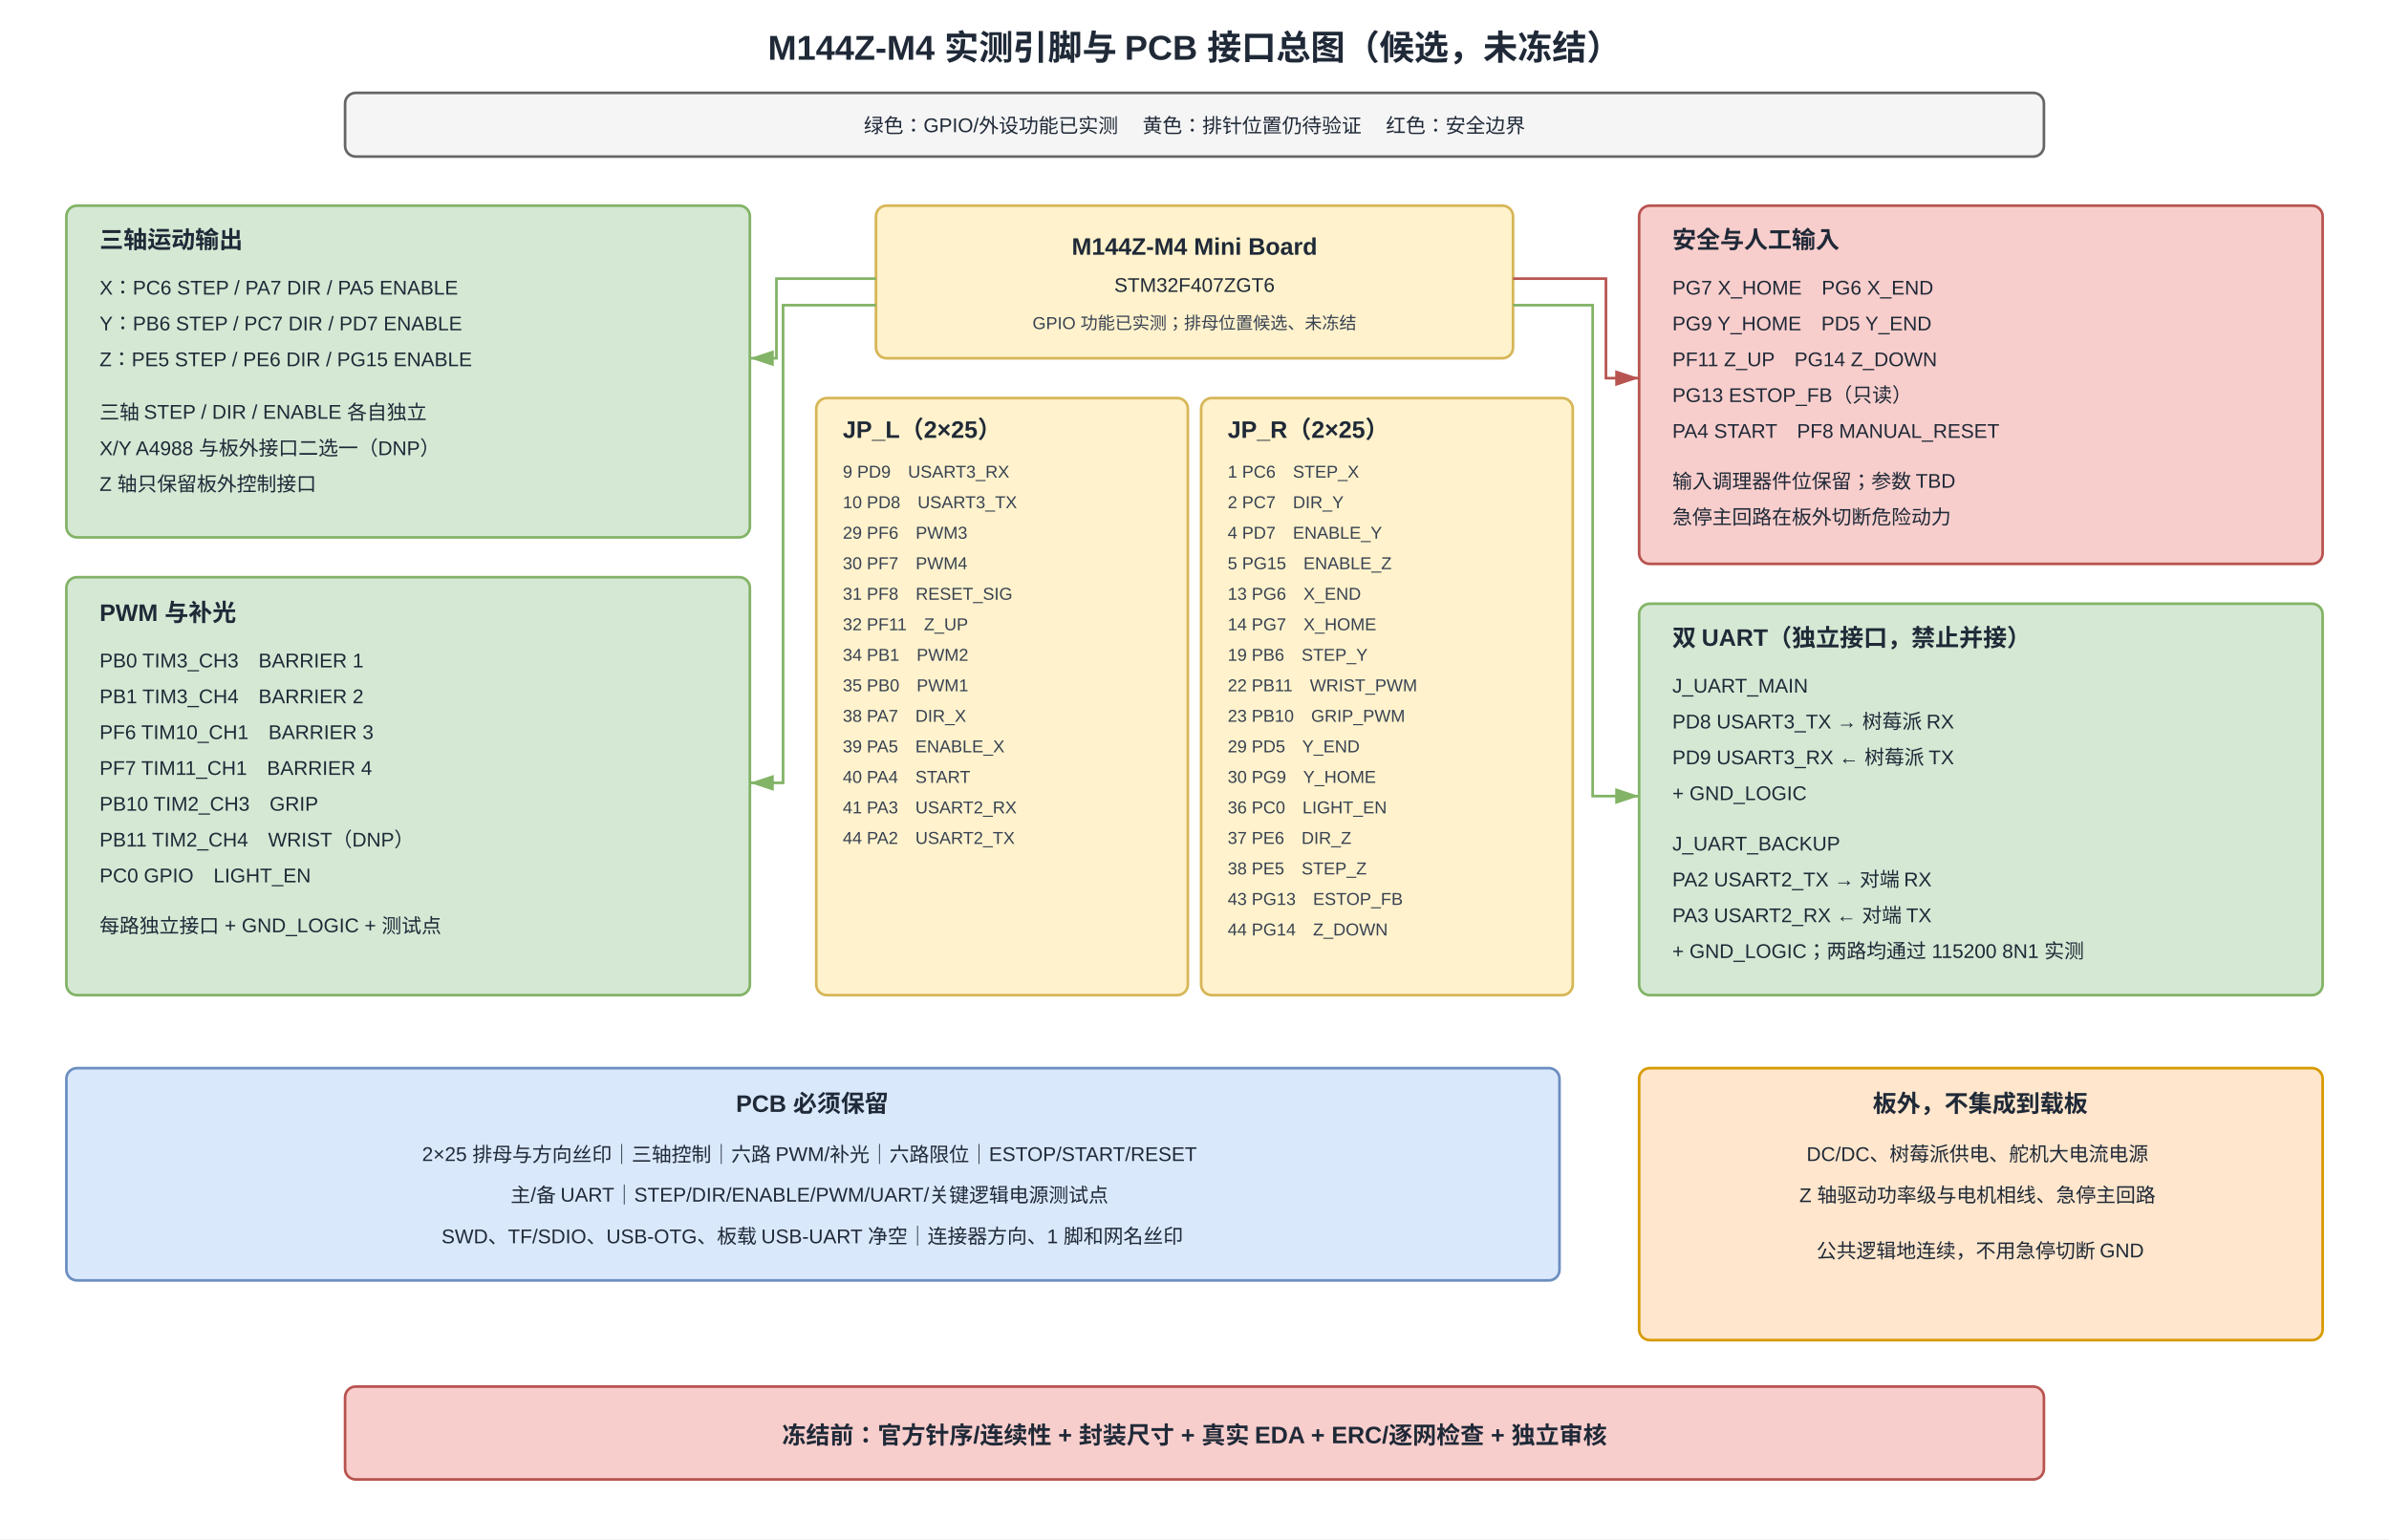
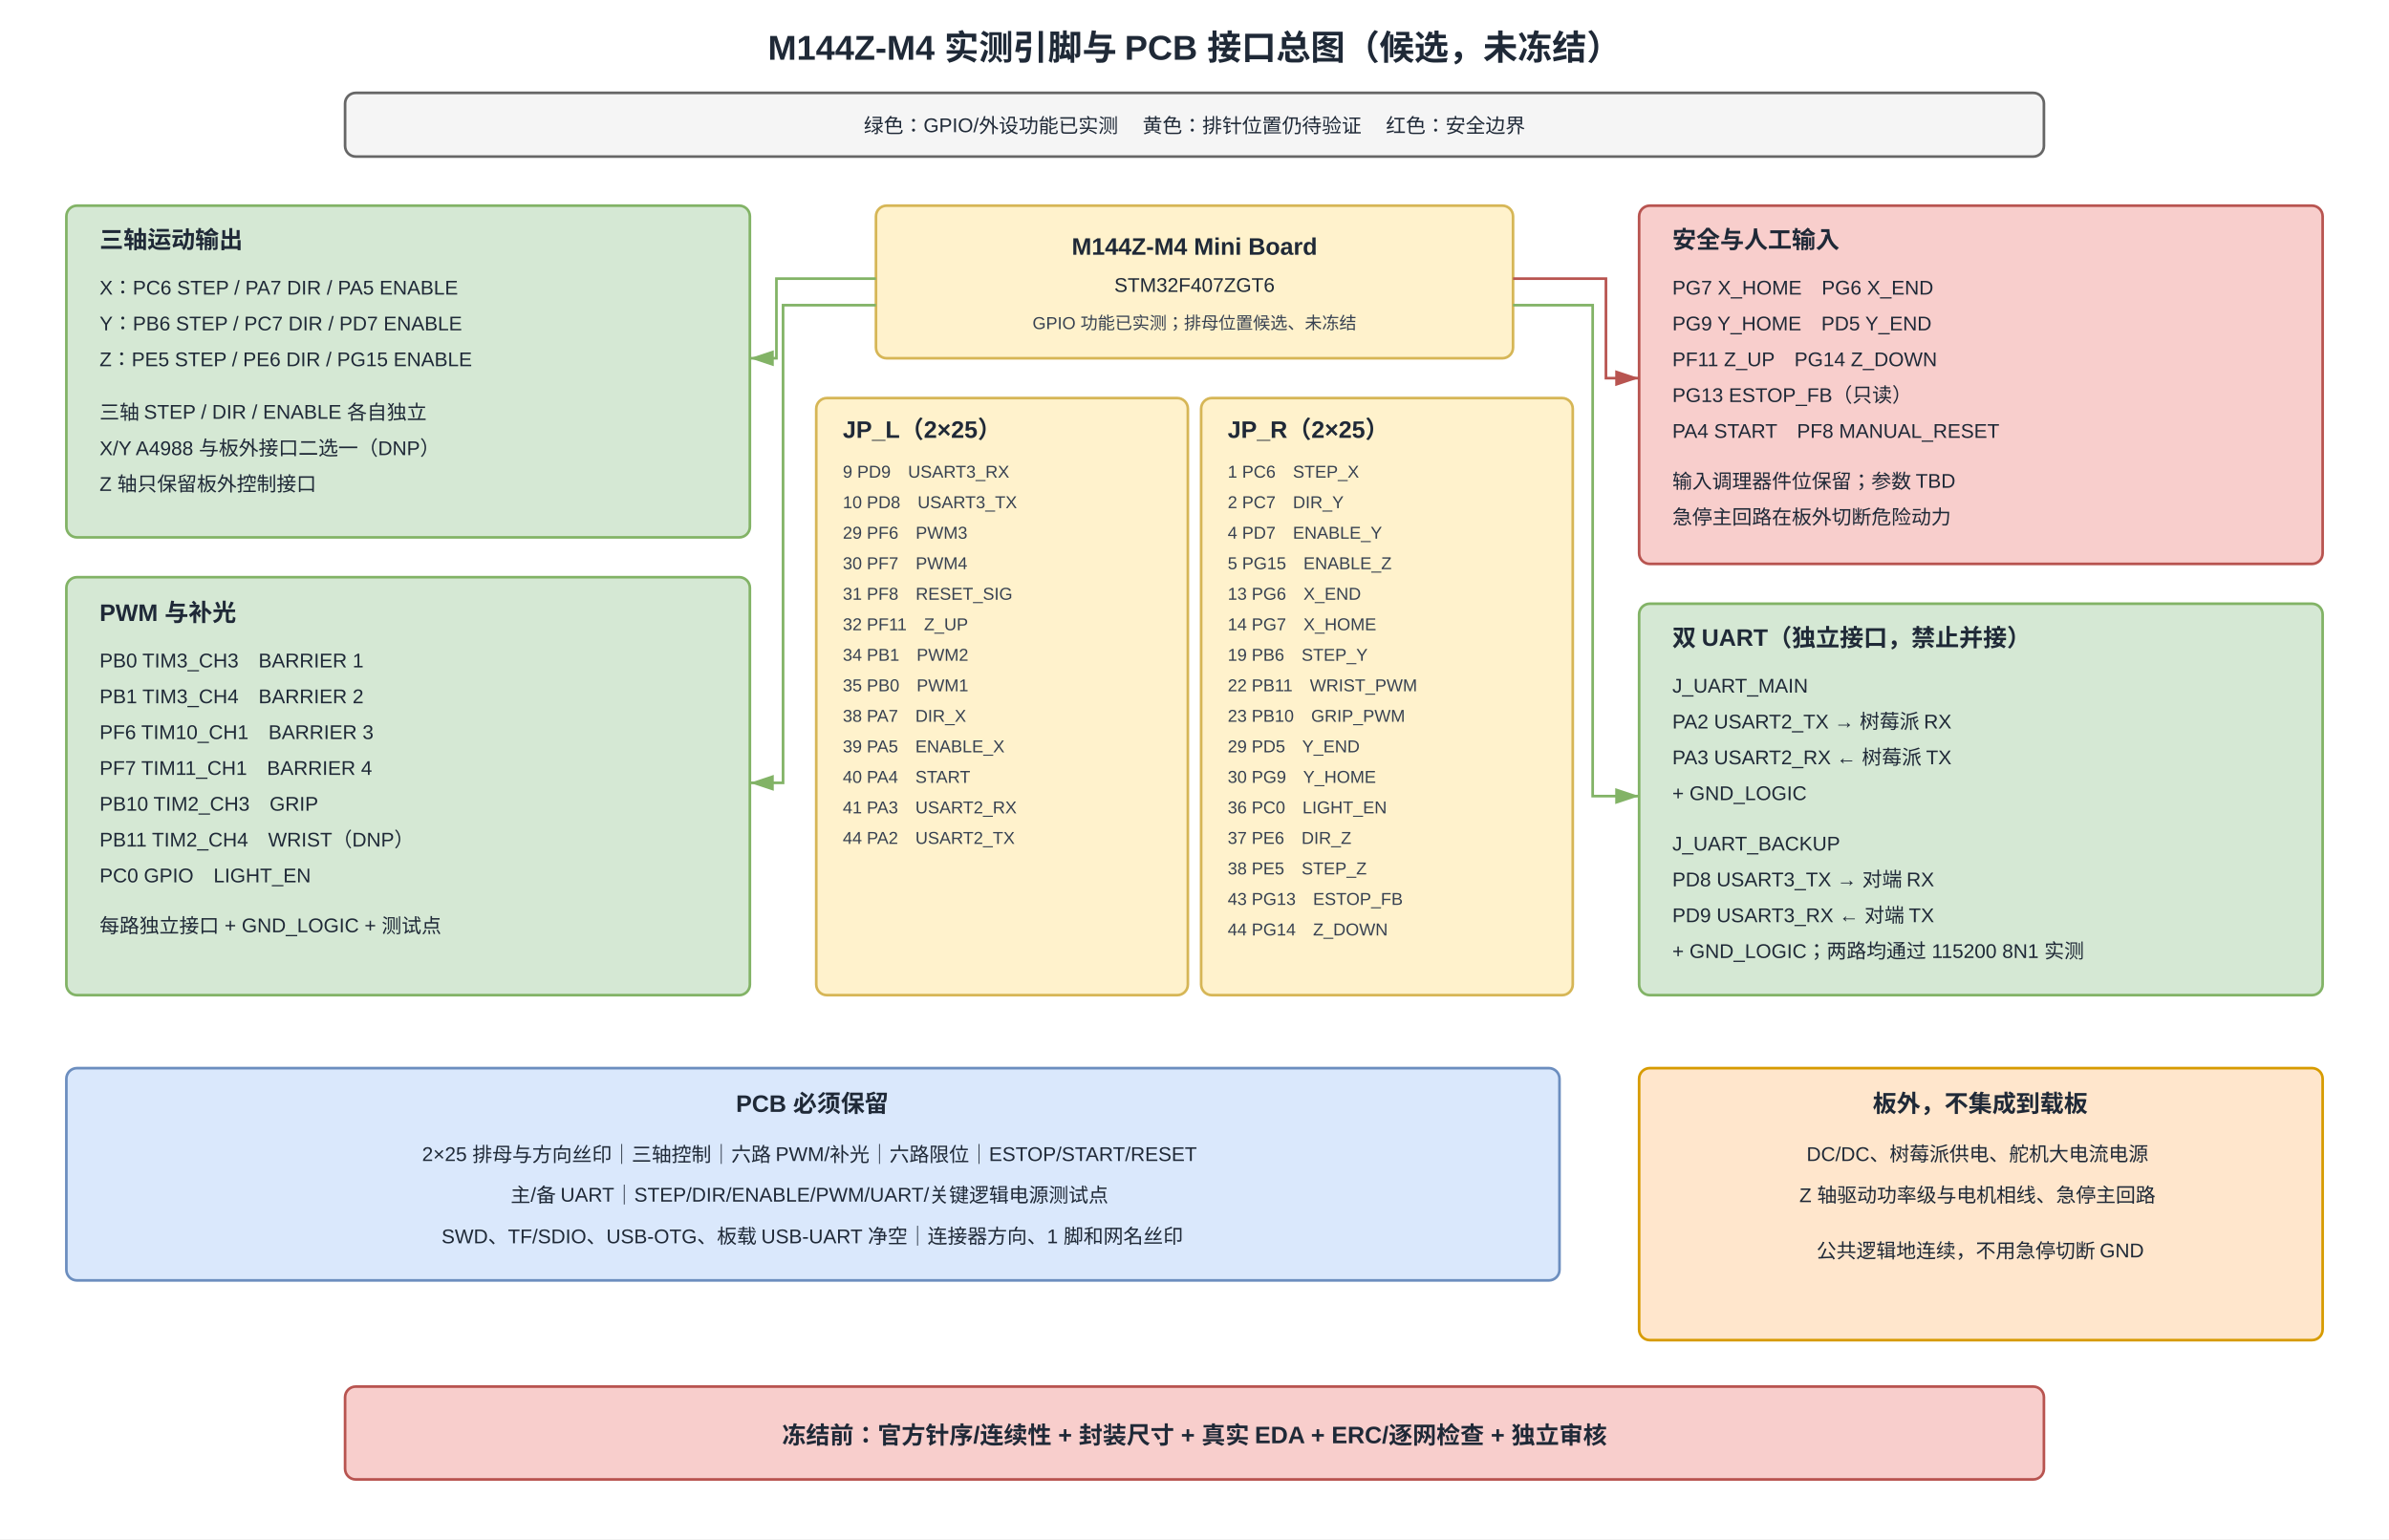
<svg xmlns="http://www.w3.org/2000/svg" width="1800" height="1160" viewBox="0 0 1800 1160">
  <defs>
    <marker id="arrowGreen" markerWidth="10" markerHeight="10" refX="9" refY="3" orient="auto">
      <path d="M0,0 L0,6 L9,3 z" fill="#82b366" />
    </marker>
    <marker id="arrowRed" markerWidth="10" markerHeight="10" refX="9" refY="3" orient="auto">
      <path d="M0,0 L0,6 L9,3 z" fill="#b85450" />
    </marker>
    <style>
      .title{font:700 26px Arial,"Microsoft YaHei",sans-serif;fill:#1f2937}.h{font:700 18px Arial,"Microsoft YaHei",sans-serif;fill:#1f2937}.t{font:15px Arial,"Microsoft YaHei",sans-serif;fill:#1f2937}.s{font:13px Arial,"Microsoft YaHei",sans-serif;fill:#374151}.box{rx:8;stroke-width:2}.line{fill:none;stroke-width:2}
    </style>
  </defs>
  <rect width="1800" height="1160" fill="#ffffff" />
  <text x="900" y="45" text-anchor="middle" class="title">M144Z-M4 实测引脚与 PCB 接口总图（候选，未冻结）</text>
  <rect x="260" y="70" width="1280" height="48" class="box" fill="#f5f5f5" stroke="#666" />
  <text x="900" y="100" text-anchor="middle" class="t">绿色：GPIO/外设功能已实测　 黄色：排针位置仍待验证　 红色：安全边界</text>
  <rect x="50" y="155" width="515" height="250" class="box" fill="#d5e8d4" stroke="#82b366" />
  <text x="75" y="187" class="h">三轴运动输出</text>
  <text x="75" y="222" class="t">
    <tspan x="75" dy="0">X：PC6 STEP / PA7 DIR / PA5 ENABLE</tspan>
    <tspan x="75" dy="27">Y：PB6 STEP / PC7 DIR / PD7 ENABLE</tspan>
    <tspan x="75" dy="27">Z：PE5 STEP / PE6 DIR / PG15 ENABLE</tspan>
    <tspan x="75" dy="40">三轴 STEP / DIR / ENABLE 各自独立</tspan>
    <tspan x="75" dy="27">X/Y A4988 与板外接口二选一（DNP）</tspan>
    <tspan x="75" dy="27">Z 轴只保留板外控制接口</tspan>
  </text>
  <rect x="50" y="435" width="515" height="315" class="box" fill="#d5e8d4" stroke="#82b366" />
  <text x="75" y="468" class="h">PWM 与补光</text>
  <text x="75" y="503" class="t">
    <tspan x="75">PB0 TIM3_CH3　BARRIER 1</tspan>
    <tspan x="75" dy="27">PB1 TIM3_CH4　BARRIER 2</tspan>
    <tspan x="75" dy="27">PF6 TIM10_CH1　BARRIER 3</tspan>
    <tspan x="75" dy="27">PF7 TIM11_CH1　BARRIER 4</tspan>
    <tspan x="75" dy="27">PB10 TIM2_CH3　GRIP</tspan>
    <tspan x="75" dy="27">PB11 TIM2_CH4　WRIST（DNP）</tspan>
    <tspan x="75" dy="27">PC0 GPIO　LIGHT_EN</tspan>
    <tspan x="75" dy="38">每路独立接口 + GND_LOGIC + 测试点</tspan>
  </text>
  <rect x="660" y="155" width="480" height="115" class="box" fill="#fff2cc" stroke="#d6b656" stroke-width="3" />
  <text x="900" y="192" text-anchor="middle" class="h">M144Z-M4 Mini Board</text>
  <text x="900" y="220" text-anchor="middle" class="t">STM32F407ZGT6</text>
  <text x="900" y="248" text-anchor="middle" class="s">GPIO 功能已实测；排母位置候选、未冻结</text>
  <rect x="615" y="300" width="280" height="450" class="box" fill="#fff2cc" stroke="#d6b656" />
  <text x="635" y="330" class="h">JP_L（2×25）</text>
  <text x="635" y="360" class="s">
    <tspan x="635">9 PD9　USART3_RX</tspan>
    <tspan x="635" dy="23">10 PD8　USART3_TX</tspan>
    <tspan x="635" dy="23">29 PF6　PWM3</tspan>
    <tspan x="635" dy="23">30 PF7　PWM4</tspan>
    <tspan x="635" dy="23">31 PF8　RESET_SIG</tspan>
    <tspan x="635" dy="23">32 PF11　Z_UP</tspan>
    <tspan x="635" dy="23">34 PB1　PWM2</tspan>
    <tspan x="635" dy="23">35 PB0　PWM1</tspan>
    <tspan x="635" dy="23">38 PA7　DIR_X</tspan>
    <tspan x="635" dy="23">39 PA5　ENABLE_X</tspan>
    <tspan x="635" dy="23">40 PA4　START</tspan>
    <tspan x="635" dy="23">41 PA3　USART2_RX</tspan>
    <tspan x="635" dy="23">44 PA2　USART2_TX</tspan>
  </text>
  <rect x="905" y="300" width="280" height="450" class="box" fill="#fff2cc" stroke="#d6b656" />
  <text x="925" y="330" class="h">JP_R（2×25）</text>
  <text x="925" y="360" class="s">
    <tspan x="925">1 PC6　STEP_X</tspan>
    <tspan x="925" dy="23">2 PC7　DIR_Y</tspan>
    <tspan x="925" dy="23">4 PD7　ENABLE_Y</tspan>
    <tspan x="925" dy="23">5 PG15　ENABLE_Z</tspan>
    <tspan x="925" dy="23">13 PG6　X_END</tspan>
    <tspan x="925" dy="23">14 PG7　X_HOME</tspan>
    <tspan x="925" dy="23">19 PB6　STEP_Y</tspan>
    <tspan x="925" dy="23">22 PB11　WRIST_PWM</tspan>
    <tspan x="925" dy="23">23 PB10　GRIP_PWM</tspan>
    <tspan x="925" dy="23">29 PD5　Y_END</tspan>
    <tspan x="925" dy="23">30 PG9　Y_HOME</tspan>
    <tspan x="925" dy="23">36 PC0　LIGHT_EN</tspan>
    <tspan x="925" dy="23">37 PE6　DIR_Z</tspan>
    <tspan x="925" dy="23">38 PE5　STEP_Z</tspan>
    <tspan x="925" dy="23">43 PG13　ESTOP_FB</tspan>
    <tspan x="925" dy="23">44 PG14　Z_DOWN</tspan>
  </text>
  <rect x="1235" y="155" width="515" height="270" class="box" fill="#f8cecc" stroke="#b85450" />
  <text x="1260" y="187" class="h">安全与人工输入</text>
  <text x="1260" y="222" class="t">
    <tspan x="1260">PG7 X_HOME　PG6 X_END</tspan>
    <tspan x="1260" dy="27">PG9 Y_HOME　PD5 Y_END</tspan>
    <tspan x="1260" dy="27">PF11 Z_UP　PG14 Z_DOWN</tspan>
    <tspan x="1260" dy="27">PG13 ESTOP_FB（只读）</tspan>
    <tspan x="1260" dy="27">PA4 START　PF8 MANUAL_RESET</tspan>
    <tspan x="1260" dy="38">输入调理器件位保留；参数 TBD</tspan>
    <tspan x="1260" dy="27">急停主回路在板外切断危险动力</tspan>
  </text>
  <rect x="1235" y="455" width="515" height="295" class="box" fill="#d5e8d4" stroke="#82b366" />
  <text x="1260" y="487" class="h">双 UART（独立接口，禁止并接）</text>
  <text x="1260" y="522" class="t">
    <tspan x="1260">J_UART_MAIN</tspan>
-     <tspan x="1260" dy="27">PD8 USART3_TX → 树莓派 RX</tspan>
-     <tspan x="1260" dy="27">PD9 USART3_RX ← 树莓派 TX</tspan>
+     <tspan x="1260" dy="27">PA2 USART2_TX → 树莓派 RX</tspan>
+     <tspan x="1260" dy="27">PA3 USART2_RX ← 树莓派 TX</tspan>
    <tspan x="1260" dy="27">+ GND_LOGIC</tspan>
    <tspan x="1260" dy="38">J_UART_BACKUP</tspan>
-     <tspan x="1260" dy="27">PA2 USART2_TX → 对端 RX</tspan>
-     <tspan x="1260" dy="27">PA3 USART2_RX ← 对端 TX</tspan>
+     <tspan x="1260" dy="27">PD8 USART3_TX → 对端 RX</tspan>
+     <tspan x="1260" dy="27">PD9 USART3_RX ← 对端 TX</tspan>
    <tspan x="1260" dy="27">+ GND_LOGIC；两路均通过 115200 8N1 实测</tspan>
  </text>
  <path d="M660 210 H585 V270 H565" class="line" stroke="#82b366" marker-end="url(#arrowGreen)" />
  <path d="M660 230 H590 V590 H565" class="line" stroke="#82b366" marker-end="url(#arrowGreen)" />
  <path d="M1140 210 H1210 V285 H1235" class="line" stroke="#b85450" marker-end="url(#arrowRed)" />
  <path d="M1140 230 H1200 V600 H1235" class="line" stroke="#82b366" marker-end="url(#arrowGreen)" />
  <rect x="50" y="805" width="1125" height="160" class="box" fill="#dae8fc" stroke="#6c8ebf" />
  <text x="612" y="838" text-anchor="middle" class="h">PCB 必须保留</text>
  <text x="612" y="875" text-anchor="middle" class="t">
    <tspan x="612">2×25 排母与方向丝印｜三轴控制｜六路 PWM/补光｜六路限位｜ESTOP/START/RESET</tspan>
    <tspan x="612" dy="31">主/备 UART｜STEP/DIR/ENABLE/PWM/UART/关键逻辑电源测试点</tspan>
    <tspan x="612" dy="31">SWD、TF/SDIO、USB-OTG、板载 USB-UART 净空｜连接器方向、1 脚和网名丝印</tspan>
  </text>
  <rect x="1235" y="805" width="515" height="205" class="box" fill="#ffe6cc" stroke="#d79b00" />
  <text x="1492" y="838" text-anchor="middle" class="h">板外，不集成到载板</text>
  <text x="1492" y="875" text-anchor="middle" class="t">
    <tspan x="1492">DC/DC、树莓派供电、舵机大电流电源</tspan>
    <tspan x="1492" dy="31">Z 轴驱动功率级与电机相线、急停主回路</tspan>
    <tspan x="1492" dy="42">公共逻辑地连续，不用急停切断 GND</tspan>
  </text>
  <rect x="260" y="1045" width="1280" height="70" class="box" fill="#f8cecc" stroke="#b85450" />
  <text x="900" y="1088" text-anchor="middle" class="h">冻结前：官方针序/连续性 + 封装尺寸 + 真实 EDA + ERC/逐网检查 + 独立审核</text>
</svg>
